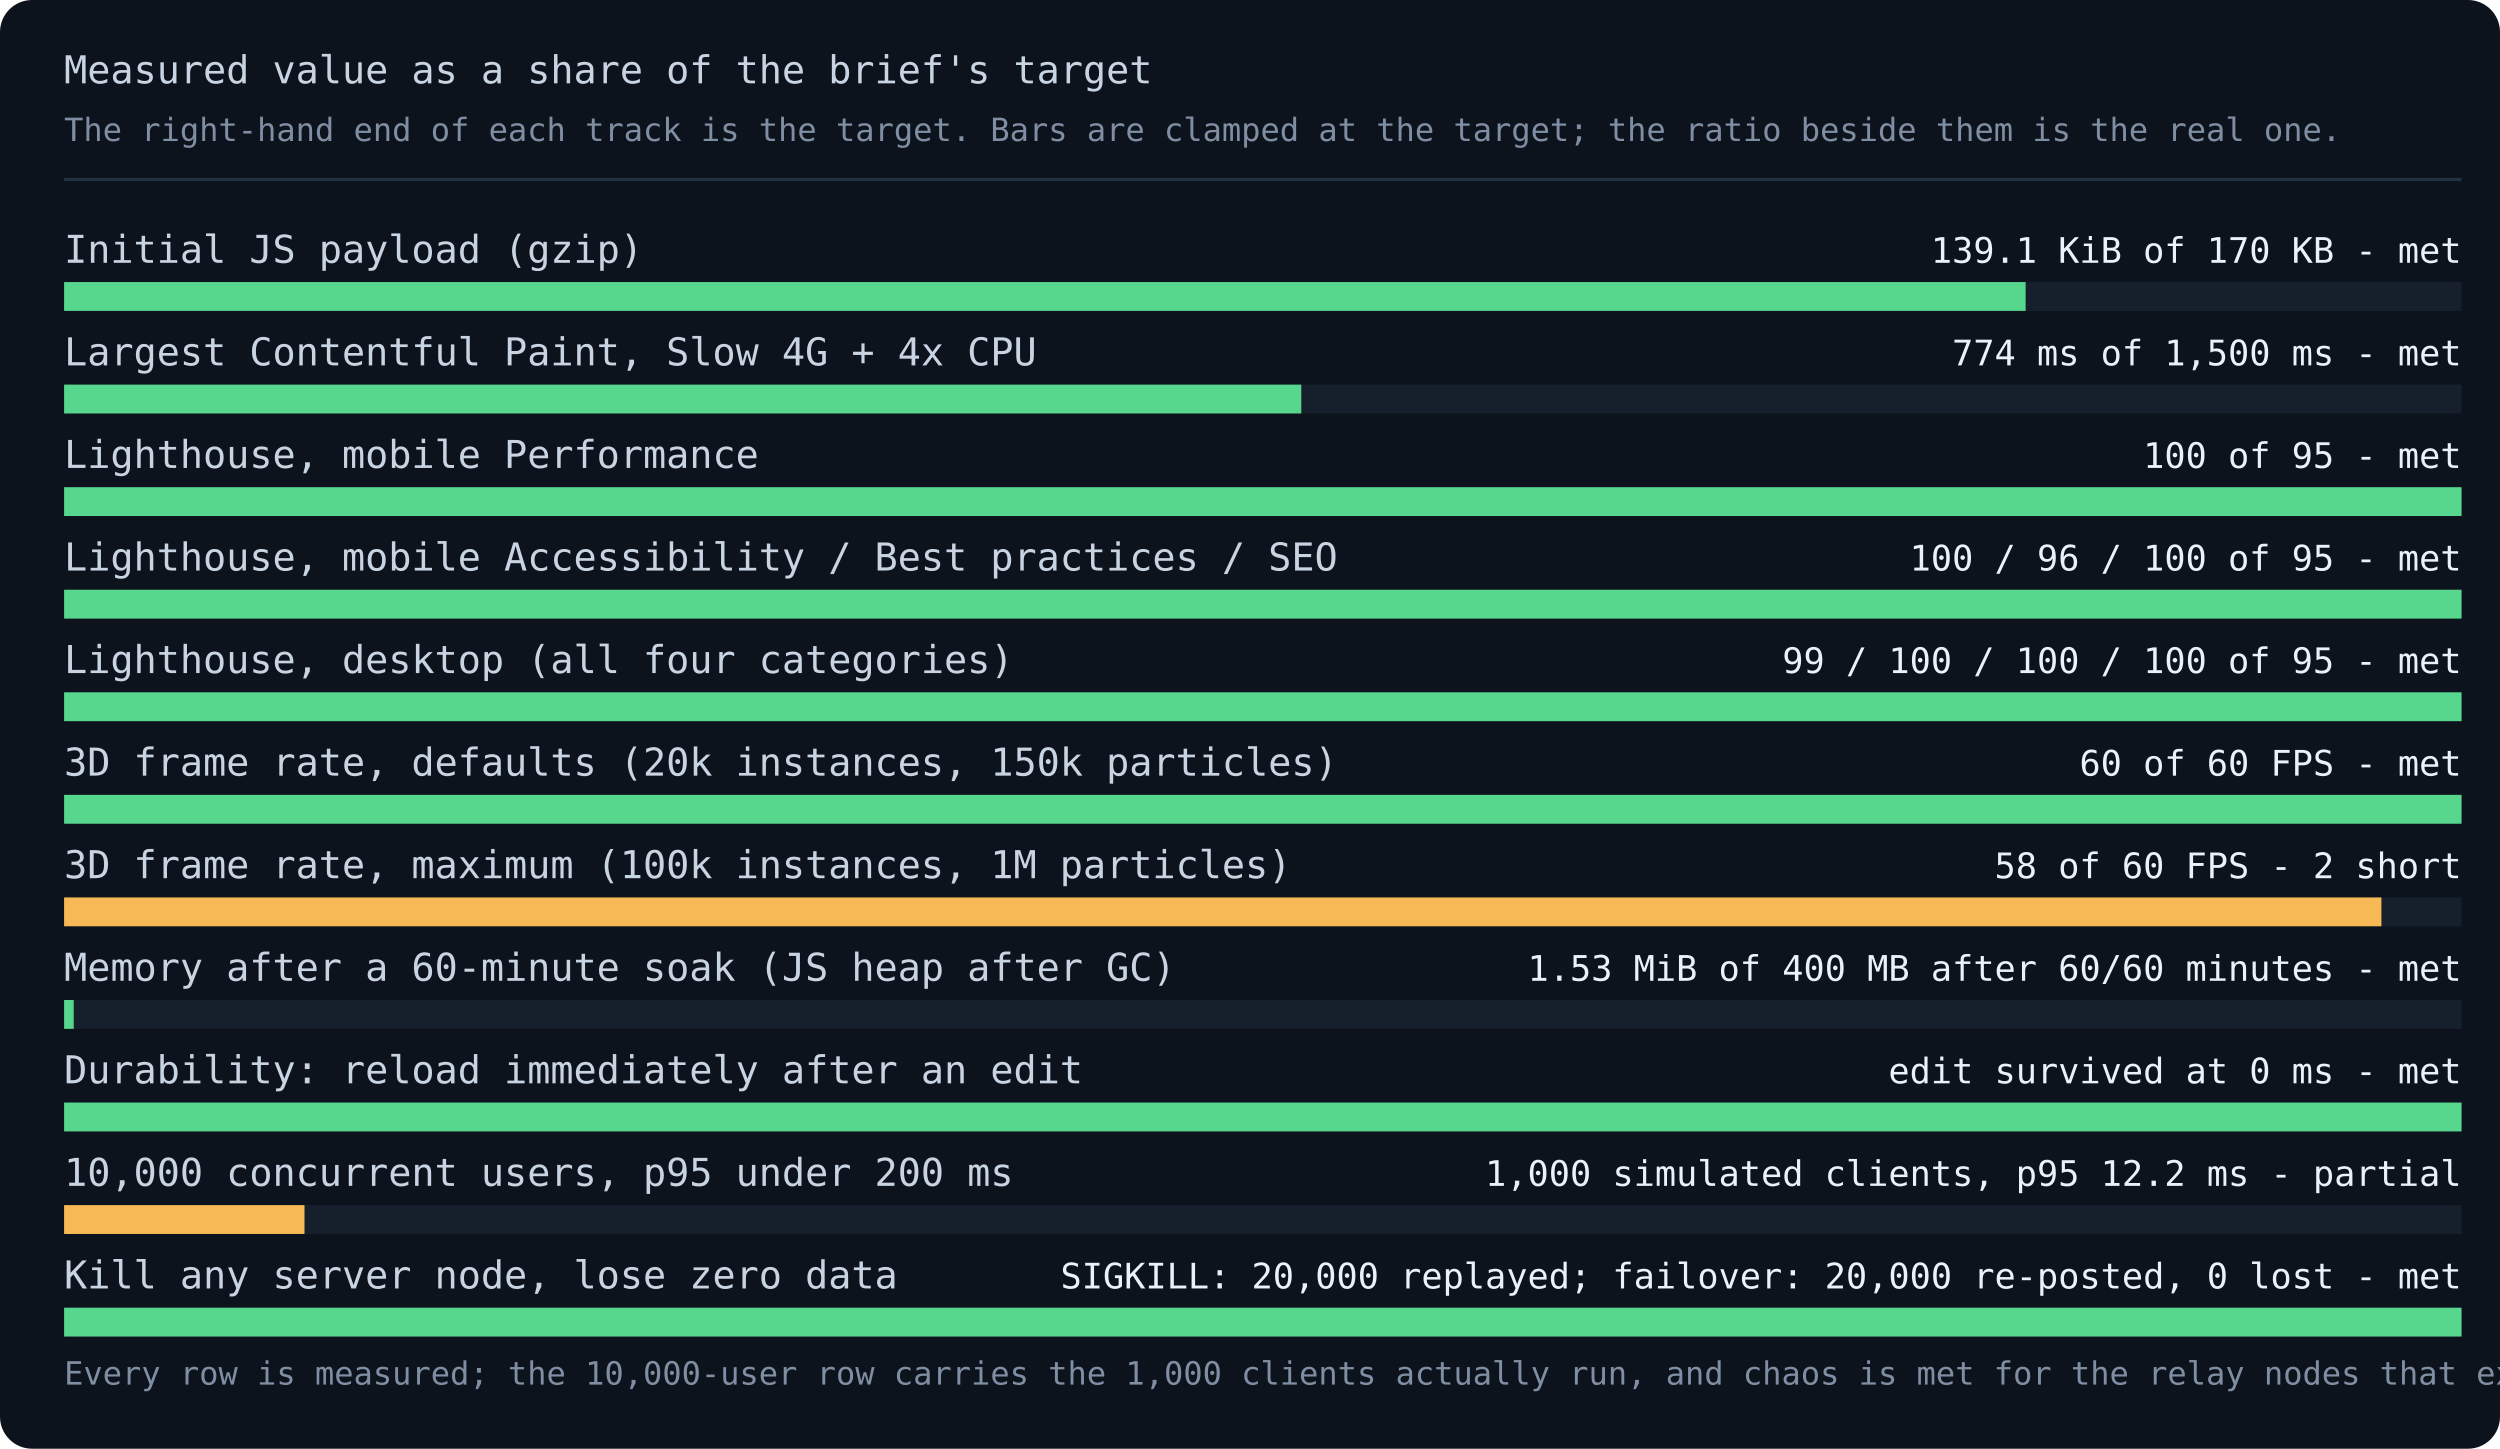
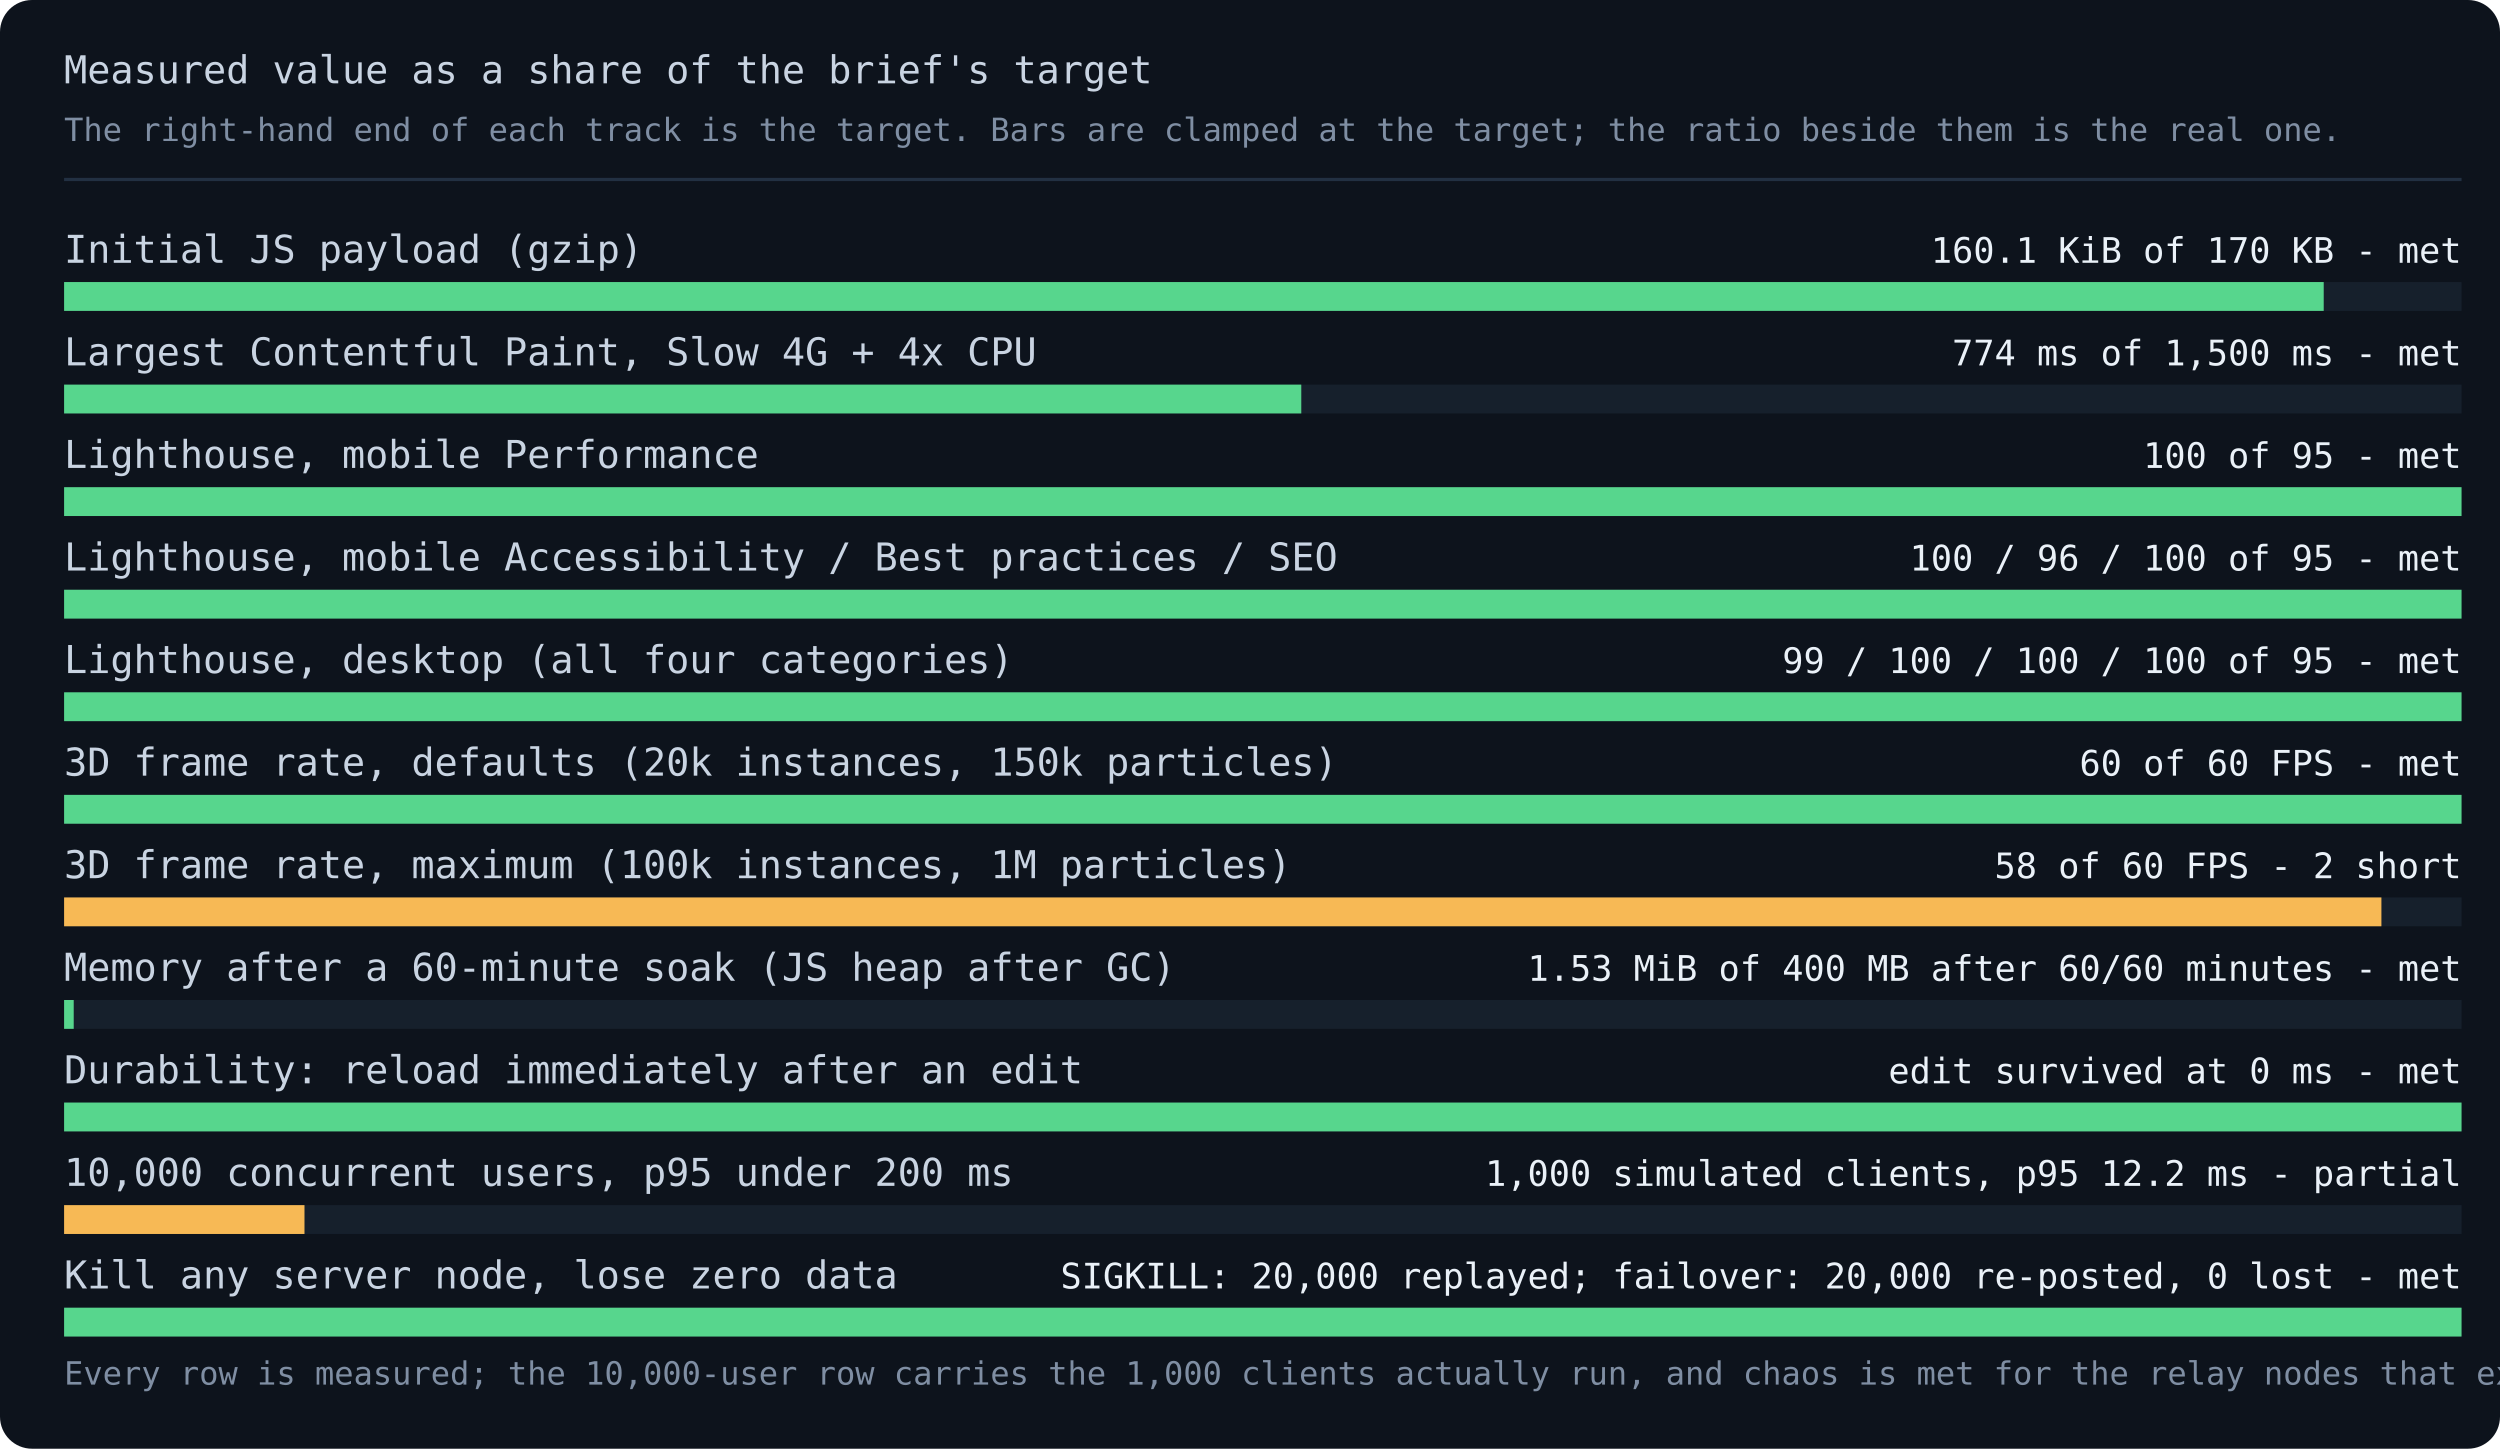
<svg xmlns="http://www.w3.org/2000/svg" viewBox="0 0 780 452" width="780" height="452" role="img" aria-labelledby="title desc">
  <style>
    .bg { fill: #0d131c; }
    .label { fill: #c9d4e2; font: 12px ui-monospace, monospace; }
    .value { fill: #eaf1f8; font: 11px ui-monospace, monospace; }
    .small { fill: #7f8ea3; font: 10px ui-monospace, monospace; }
    .track { fill: #16202c; }
    .met { fill: #57d68d; }
    .unmet { fill: #f7b955; }
    .partial { fill: #f7b955; }
    .unmeasured { fill: #33404f; }
    .none { fill: none; stroke: #4a5b70; stroke-dasharray: 4 3; }
    .axis { stroke: #223042; stroke-width: 1; }
  </style>
  <rect class="bg" x="0" y="0" width="780" height="452" rx="10" />
  <text class="label" x="20" y="26">Measured value as a share of the brief's target</text>
  <text class="small" x="20" y="44">The right-hand end of each track is the target. Bars are clamped at the target; the ratio beside them is the real one.</text>
  <line class="axis" x1="20" y1="56" x2="768" y2="56" />
  <text class="label" x="20" y="82">Initial JS payload (gzip)</text>
-   <text class="value" x="768" y="82" text-anchor="end">139.1 KiB of 170 KB - met</text>
+   <text class="value" x="768" y="82" text-anchor="end">160.1 KiB of 170 KB - met</text>
  <rect class="track" x="20" y="88" width="748" height="9" />
-   <rect class="met" x="20" y="88" width="612" height="9" />
+   <rect class="met" x="20" y="88" width="705" height="9" />
  <text class="label" x="20" y="114">Largest Contentful Paint, Slow 4G + 4x CPU</text>
  <text class="value" x="768" y="114" text-anchor="end">774 ms of 1,500 ms - met</text>
  <rect class="track" x="20" y="120" width="748" height="9" />
  <rect class="met" x="20" y="120" width="386" height="9" />
  <text class="label" x="20" y="146">Lighthouse, mobile Performance</text>
  <text class="value" x="768" y="146" text-anchor="end">100 of 95 - met</text>
  <rect class="track" x="20" y="152" width="748" height="9" />
  <rect class="met" x="20" y="152" width="748" height="9" />
  <text class="label" x="20" y="178">Lighthouse, mobile Accessibility / Best practices / SEO</text>
  <text class="value" x="768" y="178" text-anchor="end">100 / 96 / 100 of 95 - met</text>
  <rect class="track" x="20" y="184" width="748" height="9" />
  <rect class="met" x="20" y="184" width="748" height="9" />
  <text class="label" x="20" y="210">Lighthouse, desktop (all four categories)</text>
  <text class="value" x="768" y="210" text-anchor="end">99 / 100 / 100 / 100 of 95 - met</text>
  <rect class="track" x="20" y="216" width="748" height="9" />
  <rect class="met" x="20" y="216" width="748" height="9" />
  <text class="label" x="20" y="242">3D frame rate, defaults (20k instances, 150k particles)</text>
  <text class="value" x="768" y="242" text-anchor="end">60 of 60 FPS - met</text>
  <rect class="track" x="20" y="248" width="748" height="9" />
  <rect class="met" x="20" y="248" width="748" height="9" />
  <text class="label" x="20" y="274">3D frame rate, maximum (100k instances, 1M particles)</text>
  <text class="value" x="768" y="274" text-anchor="end">58 of 60 FPS - 2 short</text>
  <rect class="track" x="20" y="280" width="748" height="9" />
  <rect class="unmet" x="20" y="280" width="723" height="9" />
  <text class="label" x="20" y="306">Memory after a 60-minute soak (JS heap after GC)</text>
  <text class="value" x="768" y="306" text-anchor="end">1.53 MiB of 400 MB after 60/60 minutes - met</text>
  <rect class="track" x="20" y="312" width="748" height="9" />
  <rect class="met" x="20" y="312" width="3" height="9" />
  <text class="label" x="20" y="338">Durability: reload immediately after an edit</text>
  <text class="value" x="768" y="338" text-anchor="end">edit survived at 0 ms - met</text>
  <rect class="track" x="20" y="344" width="748" height="9" />
  <rect class="met" x="20" y="344" width="748" height="9" />
  <text class="label" x="20" y="370">10,000 concurrent users, p95 under 200 ms</text>
  <text class="value" x="768" y="370" text-anchor="end">1,000 simulated clients, p95 12.2 ms - partial</text>
  <rect class="track" x="20" y="376" width="748" height="9" />
  <rect class="partial" x="20" y="376" width="75" height="9" />
  <text class="label" x="20" y="402">Kill any server node, lose zero data</text>
  <text class="value" x="768" y="402" text-anchor="end">SIGKILL: 20,000 replayed; failover: 20,000 re-posted, 0 lost - met</text>
  <rect class="track" x="20" y="408" width="748" height="9" />
  <rect class="met" x="20" y="408" width="748" height="9" />
  <text class="small" x="20" y="432">Every row is measured; the 10,000-user row carries the 1,000 clients actually run, and chaos is met for the relay nodes that exist - a kill-and-restart and a kill-and-hand-over, two processes on one laptop, not a fleet. Every evidence file is named in LOAD_CHAOS.md.</text>
</svg>
